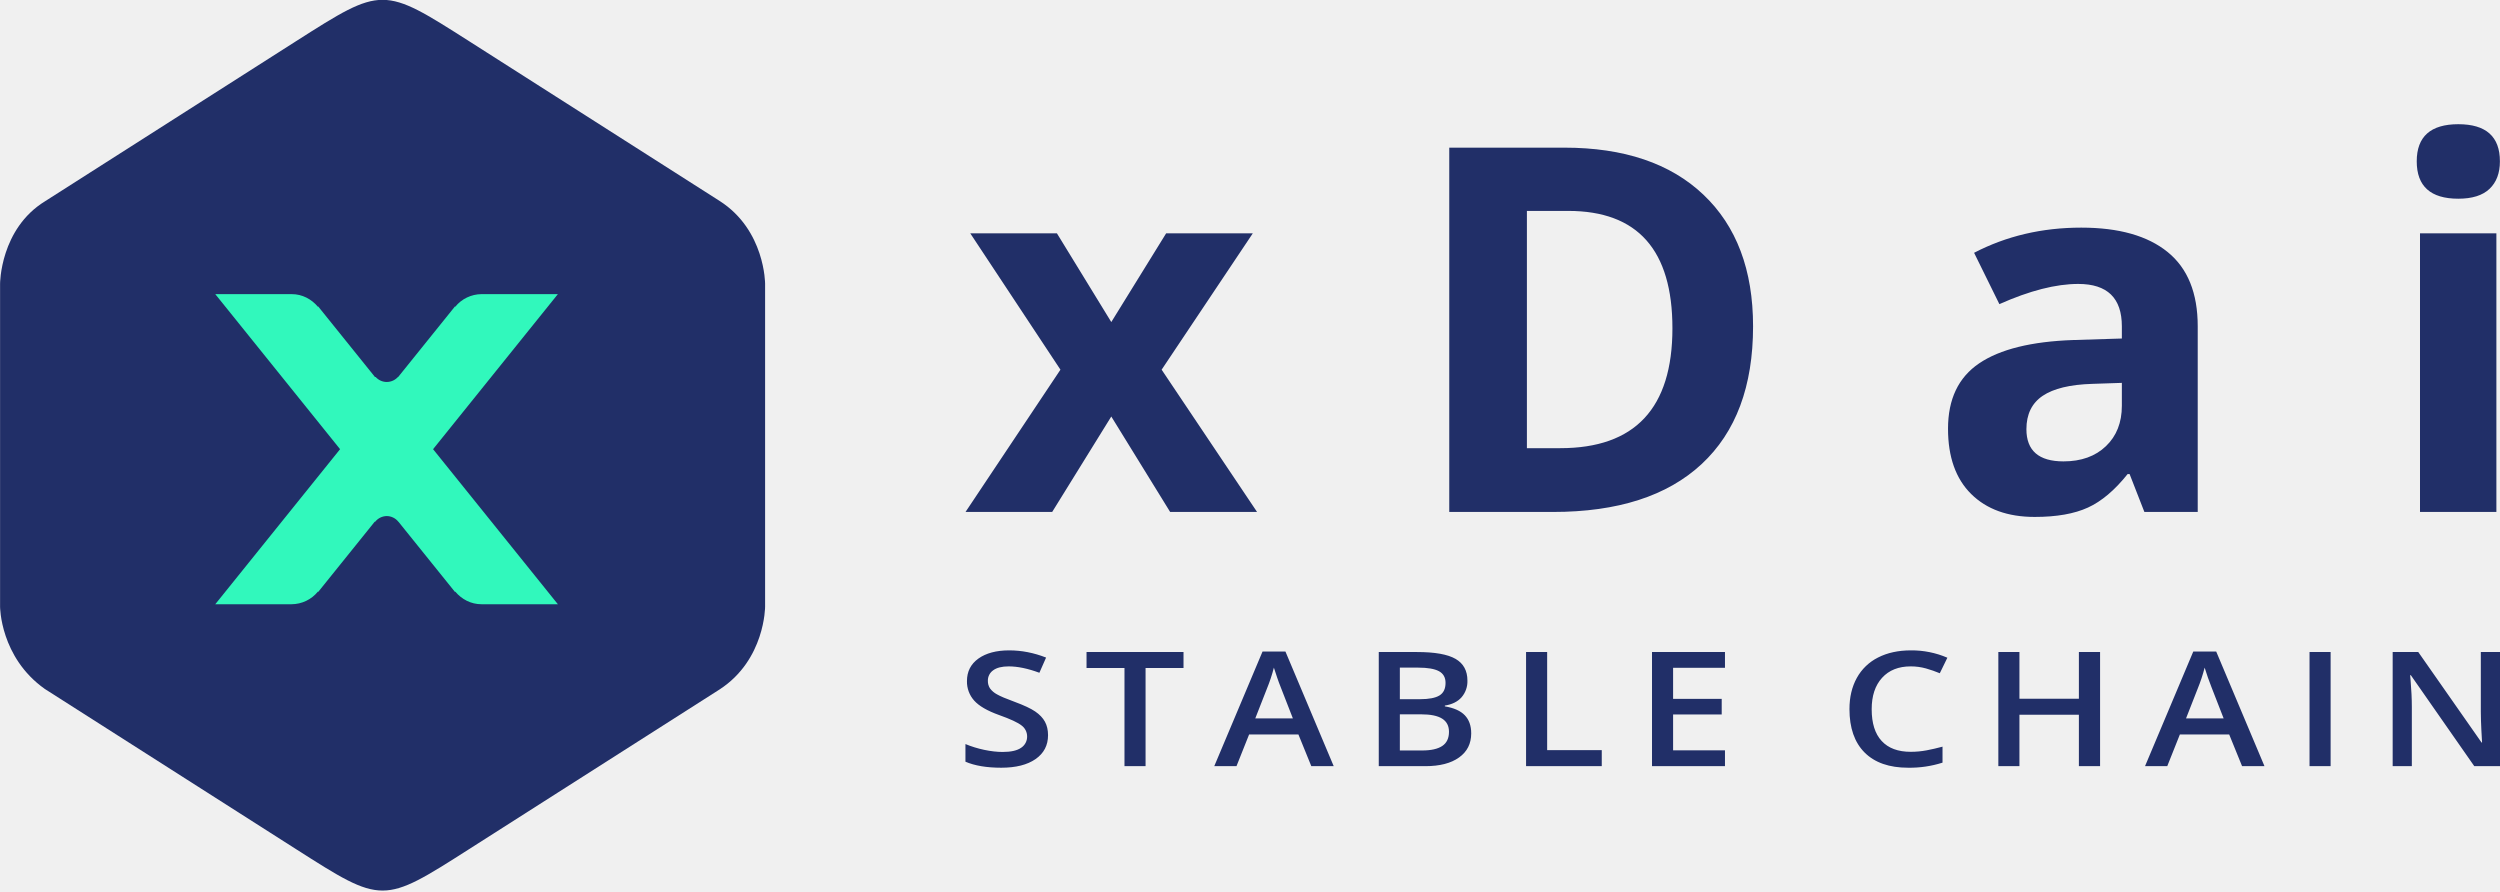
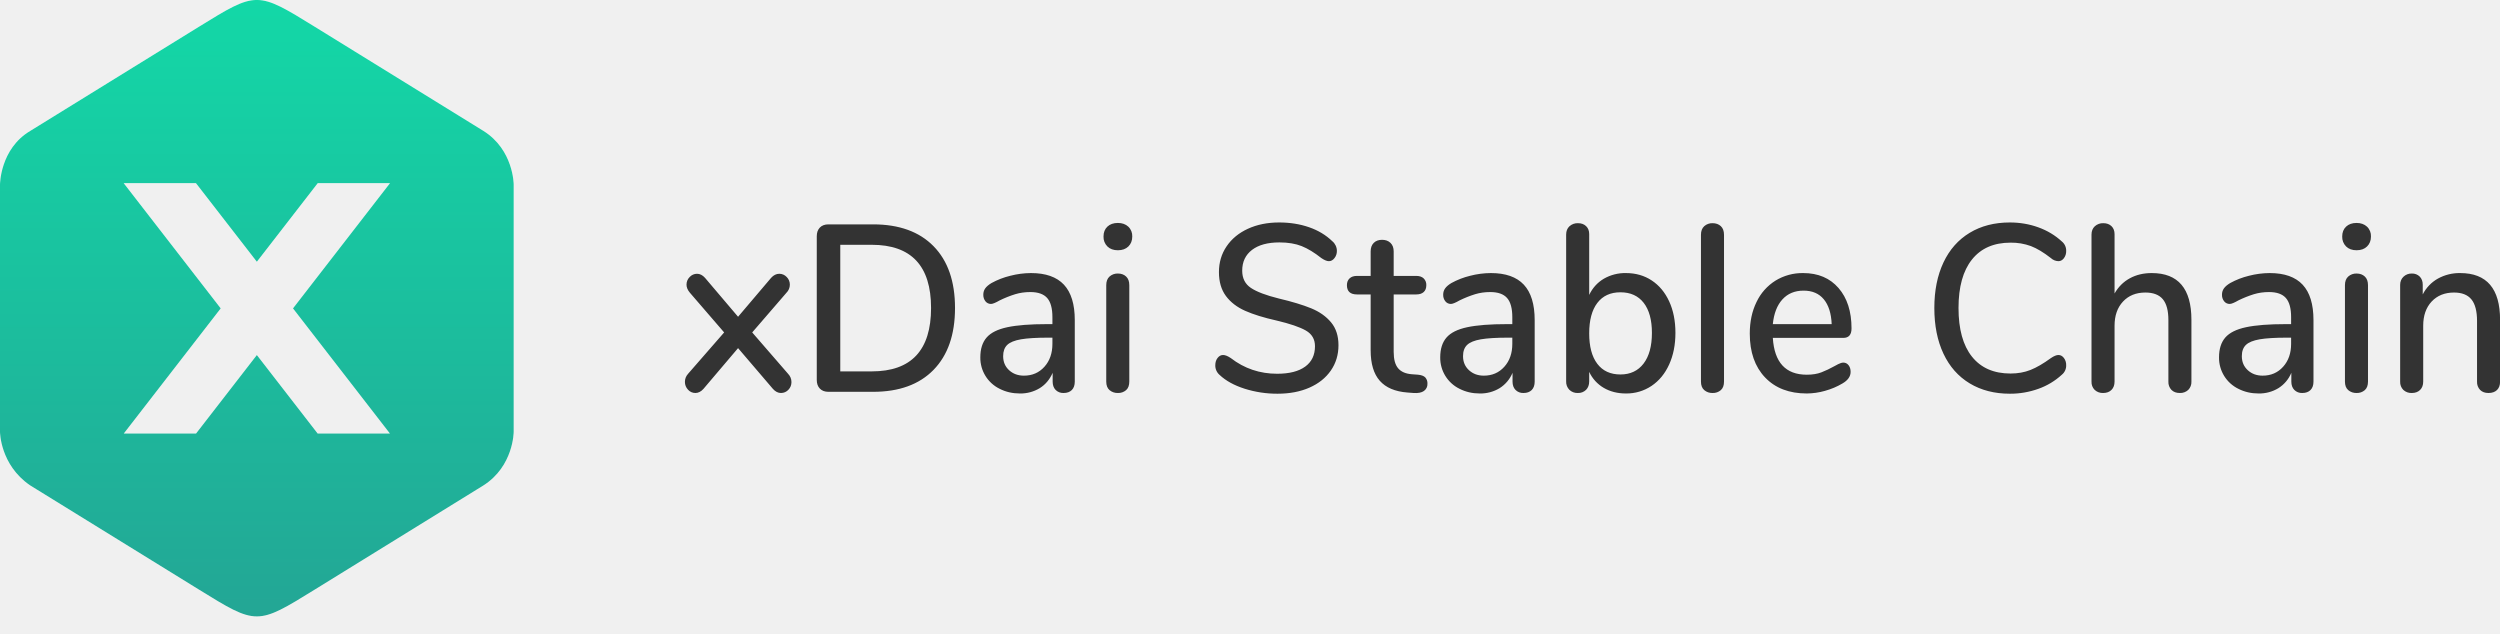
- <svg xmlns="http://www.w3.org/2000/svg" height="36" width="101">
-   <g fill-rule="evenodd">
-     <path d="m11.964 34.308-10.154-6.475c-1.807-1.28-1.807-3.322-1.807-3.322v-13.047s0-2.222 1.823-3.337l10.138-6.465c3.493-2.225 3.493-2.225 6.992.005l10.123 6.455c1.833 1.177 1.831 3.338 1.831 3.338v13.052s.002 2.139-1.831 3.337l-10.127 6.456c-3.495 2.231-3.495 2.231-6.988.003z" fill="#212f68" />
-     <path d="m17.496 18.147 5.042 6.264h-3.088c-.429 0-.8-.204-1.058-.509l-.012.011-2.282-2.834h-.003a.606.606 0 0 0 -.469-.23.608.608 0 0 0 -.47.23h-.019l-2.281 2.834-.013-.011a1.379 1.379 0 0 1 -1.058.509h-3.088l5.042-6.264-5.042-6.264h3.088c.43 0 .801.204 1.058.509l.012-.011 2.294 2.85h.027c.112.122.27.201.45.201a.611.611 0 0 0 .45-.201h.01l2.294-2.85.012.011a1.382 1.382 0 0 1 1.058-.509h3.088z" fill="#31f8bc" />
-     <path d="m99.961 30.953-2.563-3.675h-.028l.018.206c.033.39.05.748.05 1.072v2.397h-.774v-4.611h1.034l2.556 3.655h.021a19.955 19.955 0 0 1 -.029-.528 16.461 16.461 0 0 1 -.021-.712v-2.415h.781v4.611zm.893-10.27h-3.086v-11.256h3.086zm-1.538-12.655c-1.12 0-1.68-.503-1.68-1.51 0-1 .56-1.5 1.68-1.5s1.68.5 1.68 1.5c0 .477-.14.847-.42 1.113-.28.265-.7.397-1.26.397zm-6.011 18.314h.852v4.611h-.852zm-3.246 3.33h-1.992l-.51 1.281h-.898l1.949-4.63h.927l1.95 4.63h-.905zm-.713-1.905a7.578 7.578 0 0 1 -.148-.397 7.769 7.769 0 0 1 -.13-.398 6.502 6.502 0 0 1 -.281.849l-.471 1.202h1.519zm-3.31-8.614h-.081c-.519.651-1.054 1.102-1.603 1.353-.55.252-1.267.378-2.151.378-1.086 0-1.941-.309-2.565-.926s-.936-1.497-.936-2.638c0-1.194.42-2.075 1.26-2.642.84-.568 2.106-.882 3.8-.941l1.963-.061v-.493c0-1.142-.587-1.712-1.761-1.712-.904 0-1.966.272-3.187.816l-1.022-2.074c1.302-.678 2.745-1.017 4.33-1.017 1.518 0 2.682.329 3.491.987.81.657 1.214 1.657 1.214 3v7.5h-2.155zm-.313-3.685-1.194.04c-.898.027-1.565.188-2.004.483-.438.296-.658.745-.658 1.349 0 .866.5 1.3 1.498 1.3.715 0 1.287-.205 1.715-.615.428-.409.643-.953.643-1.631zm-7.913 11.537a2.277 2.277 0 0 0 -.618-.083c-.49 0-.875.153-1.155.46-.281.307-.421.731-.421 1.271 0 .567.135.994.405 1.284.269.291.66.436 1.171.436.221 0 .435-.02.641-.059.207-.039.422-.089.645-.149v.646a4.36 4.36 0 0 1 -1.39.205c-.763 0-1.348-.205-1.757-.613-.409-.409-.613-.995-.613-1.756 0-.479.099-.899.297-1.258a2 2 0 0 1 .861-.827c.376-.191.817-.287 1.323-.287a3.63 3.63 0 0 1 1.475.297l-.306.627a5.145 5.145 0 0 0 -.558-.194zm-15.071-6.322h-4.189v-14.718h4.645c2.414 0 4.29.633 5.625 1.902 1.336 1.269 2.004 3.04 2.004 5.316 0 2.423-.693 4.278-2.079 5.567-1.387 1.288-3.389 1.933-6.006 1.933zm.617-12.162h-1.669v9.585h1.346c3.022 0 4.533-1.615 4.533-4.843 0-3.161-1.403-4.742-4.21-4.742zm-4.072 18.975a.982.982 0 0 1 -.235.672c-.157.179-.383.291-.677.337v.032c.365.061.635.181.807.361s.258.423.258.73c0 .415-.163.739-.49.973-.326.235-.781.352-1.363.352h-1.882v-4.611h1.547c.717 0 1.236.092 1.556.277.319.185.479.478.479.877zm-2.73 2.823h.905c.356 0 .626-.061.807-.181.182-.121.273-.313.273-.573 0-.24-.093-.417-.278-.533s-.467-.173-.845-.173h-.862zm1.581-3.202c-.178-.096-.458-.145-.843-.145h-.738v1.275h.82c.356 0 .616-.05.78-.15s.246-.27.246-.509c0-.217-.088-.374-.265-.471zm-5.679 2.555h-1.992l-.51 1.281h-.898l1.95-4.63h.926l1.95 4.63h-.905zm-.713-1.905a6.92 6.92 0 0 1 -.147-.397 8.04 8.04 0 0 1 -.131-.398 6.502 6.502 0 0 1 -.281.849l-.471 1.202h1.519zm-4.469-7.084-2.378-3.856-2.388 3.856h-3.501l3.835-5.748-3.643-5.508h3.501l2.196 3.584 2.216-3.584h3.501l-3.683 5.508 3.855 5.748zm-6.766 9.696c.338 0 .587-.057.747-.17a.534.534 0 0 0 .241-.458.55.55 0 0 0 -.221-.439c-.148-.119-.452-.261-.913-.425-.475-.17-.81-.365-1.005-.583a1.145 1.145 0 0 1 -.292-.789c0-.385.154-.688.463-.909.309-.22.724-.331 1.244-.331.499 0 .996.097 1.49.291l-.271.614c-.463-.172-.877-.258-1.24-.258-.276 0-.485.053-.628.159a.503.503 0 0 0 -.213.422.54.54 0 0 0 .085.307.837.837 0 0 0 .282.241c.13.076.366.176.706.3.382.141.663.272.841.394s.309.26.392.413c.083.154.125.335.125.543 0 .41-.168.731-.503.965-.335.233-.797.35-1.387.35-.589 0-1.071-.081-1.447-.243v-.713c.238.099.49.177.758.234.267.056.516.085.746.085zm7.306-3.391h-1.533v3.965h-.852v-3.965h-1.533v-.646h3.918zm14.691 3.318h2.206v.647h-3.058v-4.611h.852zm7.184-3.327h-2.096v1.255h1.964v.631h-1.964v1.448h2.096v.64h-2.948v-4.611h2.948zm11.896 1.249h2.402v-1.886h.856v4.611h-.856v-2.079h-2.402v2.079h-.852v-4.611h.852z" fill="#212f68" />
-   </g>
+ <svg xmlns="http://www.w3.org/2000/svg" height="37" width="146">
+   <linearGradient id="a" x1="0%" x2="0%" y1="0%" y2="100%">
+     <stop offset="0" stop-color="#13d8a7" />
+     <stop offset="1" stop-color="#23a695" />
+   </linearGradient>
+   <path d="m28.221 28.356-9.828 6.069c-3.393 2.097-3.393 2.097-6.783.002-3.062-1.89-8.985-5.546-9.856-6.085-1.754-1.203-1.754-3.123-1.754-3.123v-14.439s0-2.089 1.77-3.137l9.84-6.076c3.39-2.092 3.39-2.092 6.786.004l9.825 6.067c1.779 1.106 1.778 3.138 1.778 3.138v14.444s.001 2.011-1.778 3.136zm-9.665-17.66-3.556 4.589-3.556-4.589h-4.221l5.666 7.314-5.662 7.31h4.221l3.552-4.585 3.552 4.585h4.221l-5.662-7.31 5.666-7.314z" fill="#fff" fill-rule="evenodd" />
+   <path d="m28.221 28.356-9.828 6.069c-3.393 2.097-3.393 2.097-6.783.002-3.062-1.89-8.985-5.546-9.856-6.085-1.754-1.203-1.754-3.123-1.754-3.123v-14.439s0-2.089 1.77-3.137l9.84-6.076c3.39-2.092 3.39-2.092 6.786.004l9.825 6.067c1.779 1.106 1.778 3.138 1.778 3.138v14.444s.001 2.011-1.778 3.136zm-9.665-17.66-3.556 4.589-3.556-4.589h-4.221l5.666 7.314-5.662 7.31h4.221l3.552-4.585 3.552 4.585h4.221l-5.662-7.31 5.666-7.314z" fill="url(#a)" />
+   <path d="m145.824 22.778c-.12.115-.286.173-.499.173-.205 0-.367-.06-.487-.18a.66.66 0 0 1 -.179-.486v-3.537c0-.573-.109-.994-.327-1.262s-.557-.402-1.019-.402c-.542 0-.977.176-1.306.527-.328.352-.492.823-.492 1.415v3.259c0 .204-.06.366-.18.486s-.282.18-.487.18a.682.682 0 0 1 -.493-.18.645.645 0 0 1 -.186-.486v-5.645c0-.194.064-.354.193-.478a.67.67 0 0 1 .486-.188.62.62 0 0 1 .467.181c.115.12.173.277.173.471v.569a2.2 2.2 0 0 1 .892-.929 2.609 2.609 0 0 1 1.293-.319c1.554 0 2.331.91 2.331 2.732v3.606c0 .213-.06.377-.18.493zm-8.2-8.163c-.257 0-.461-.074-.612-.222a.779.779 0 0 1 -.227-.582c0-.241.076-.433.227-.576s.355-.215.612-.215c.249 0 .451.072.607.215a.746.746 0 0 1 .233.576c0 .24-.076.434-.227.582s-.355.222-.613.222zm-3.17 8.336a.615.615 0 0 1 -.466-.18c-.116-.12-.174-.282-.174-.486v-.513a1.926 1.926 0 0 1 -.752.895 2.156 2.156 0 0 1 -1.166.312c-.426 0-.817-.091-1.172-.271a2.015 2.015 0 0 1 -1.133-1.838c0-.49.122-.876.366-1.158.245-.282.649-.483 1.213-.603s1.339-.18 2.325-.18h.306v-.403c0-.517-.102-.892-.306-1.123-.205-.231-.533-.347-.986-.347-.311 0-.604.042-.88.125a6.313 6.313 0 0 0 -.905.361c-.24.138-.409.208-.507.208a.403.403 0 0 1 -.326-.153.585.585 0 0 1 -.127-.388c0-.139.038-.261.114-.368.075-.106.197-.21.366-.312a4.464 4.464 0 0 1 1.092-.423 4.927 4.927 0 0 1 1.213-.159c.861 0 1.503.226 1.925.679s.633 1.142.633 2.067v3.592c0 .213-.058.377-.174.493-.115.115-.275.173-.479.173zm-.653-3.232h-.24c-.693 0-1.225.033-1.598.097-.373.065-.64.174-.8.326-.16.153-.24.373-.24.659 0 .333.116.606.347.818.231.213.519.319.866.319.488 0 .888-.173 1.199-.52.311-.346.466-.792.466-1.338zm-6.501 3.232c-.205 0-.367-.06-.486-.18a.657.657 0 0 1 -.18-.486v-3.592c0-.555-.109-.962-.327-1.221-.217-.258-.557-.388-1.019-.388-.542 0-.977.176-1.305.527-.329.352-.493.823-.493 1.415v3.259c0 .204-.06.366-.18.486s-.282.18-.487.18a.678.678 0 0 1 -.492-.18.642.642 0 0 1 -.187-.486v-8.585c0-.204.064-.365.193-.486a.704.704 0 0 1 .5-.18c.195 0 .353.058.473.173.12.116.18.271.18.465v3.467c.222-.388.519-.684.892-.887.373-.204.8-.305 1.279-.305 1.546 0 2.318.91 2.318 2.732v3.606a.645.645 0 0 1 -.186.486.682.682 0 0 1 -.493.18zm-9.885-1.137c.426 0 .815-.07 1.165-.209.351-.138.749-.369 1.193-.693.177-.12.324-.18.439-.18.125 0 .231.058.32.173a.674.674 0 0 1 .133.423.682.682 0 0 1 -.253.555 3.996 3.996 0 0 1 -1.372.825 4.846 4.846 0 0 1 -1.665.285c-.897 0-1.679-.202-2.345-.604s-1.177-.98-1.532-1.734c-.355-.753-.533-1.643-.533-2.669 0-1.018.178-1.903.533-2.657.355-.753.866-1.331 1.532-1.733.666-.403 1.448-.604 2.345-.604.586 0 1.141.095 1.665.285.524.189.981.464 1.372.825a.682.682 0 0 1 .253.555.674.674 0 0 1 -.133.423c-.089.115-.195.173-.32.173a.675.675 0 0 1 -.439-.18c-.427-.333-.815-.566-1.166-.701a3.322 3.322 0 0 0 -1.192-.201c-.977 0-1.728.329-2.252.985-.524.657-.786 1.6-.786 2.83 0 1.239.262 2.186.786 2.843.524.656 1.275.985 2.252.985zm-9.765-2.081h-4.117c.089 1.433.75 2.15 1.985 2.15.328 0 .613-.046.853-.139.239-.092.493-.212.759-.36.027-.019.1-.058.22-.118s.22-.09.3-.09c.124 0 .226.05.306.152s.12.231.12.388c0 .269-.16.495-.48.68-.311.185-.65.328-1.019.43a3.974 3.974 0 0 1 -1.059.153c-1.03 0-1.843-.312-2.438-.937-.595-.624-.893-1.477-.893-2.559 0-.693.131-1.308.393-1.844a2.971 2.971 0 0 1 1.106-1.249 3.006 3.006 0 0 1 1.619-.443c.87 0 1.559.291 2.065.873.506.583.759 1.369.759 2.358 0 .37-.16.555-.479.555zm-1.14-2.254c-.279-.337-.672-.506-1.179-.506-.515 0-.928.171-1.239.513s-.497.823-.559 1.443h3.437c-.026-.629-.18-1.112-.46-1.45zm-6.494 5.472a.715.715 0 0 1 -.486-.167c-.129-.11-.194-.277-.194-.499v-8.571c0-.222.065-.391.194-.507a.7.7 0 0 1 .486-.173c.195 0 .355.058.48.173.124.116.186.285.186.507v8.571c0 .222-.062.389-.186.499a.696.696 0 0 1 -.48.167zm-3.564-.416a2.619 2.619 0 0 1 -1.498.444c-.489 0-.92-.109-1.293-.326a2.108 2.108 0 0 1 -.852-.937v.555c0 .204-.06.368-.18.493a.646.646 0 0 1 -.487.187.666.666 0 0 1 -.492-.187.666.666 0 0 1 -.187-.493v-8.571c0-.204.064-.365.193-.486a.704.704 0 0 1 .5-.18c.195 0 .353.058.473.173.12.116.18.271.18.465v3.551c.195-.407.479-.722.852-.944a2.489 2.489 0 0 1 1.293-.332c.568 0 1.07.143 1.505.43.435.286.775.693 1.019 1.22s.367 1.142.367 1.845c0 .693-.123 1.308-.367 1.845-.244.536-.586.952-1.026 1.248zm-.459-4.848c-.32-.411-.773-.617-1.359-.617s-1.037.208-1.352.624c-.316.416-.473 1.008-.473 1.776 0 .767.157 1.359.473 1.775.315.416.766.624 1.352.624.577 0 1.028-.213 1.352-.638s.486-1.022.486-1.789c0-.758-.16-1.343-.479-1.755zm-7.021 5.264a.615.615 0 0 1 -.466-.18c-.116-.12-.174-.282-.174-.486v-.513a1.926 1.926 0 0 1 -.752.895 2.156 2.156 0 0 1 -1.166.312c-.426 0-.817-.091-1.172-.271a2.015 2.015 0 0 1 -1.133-1.838c0-.49.122-.876.367-1.158.244-.282.648-.483 1.212-.603s1.339-.18 2.325-.18h.306v-.403c0-.517-.102-.892-.306-1.123-.205-.231-.533-.347-.986-.347-.311 0-.604.042-.879.125a6.276 6.276 0 0 0 -.906.361c-.24.138-.409.208-.507.208a.403.403 0 0 1 -.326-.153.585.585 0 0 1 -.127-.388c0-.139.038-.261.114-.368.075-.106.197-.21.366-.312a4.464 4.464 0 0 1 1.092-.423 4.927 4.927 0 0 1 1.213-.159c.861 0 1.503.226 1.925.679s.633 1.142.633 2.067v3.592c0 .213-.058.377-.173.493-.116.115-.276.173-.48.173zm-.653-3.232h-.24c-.692 0-1.225.033-1.598.097-.373.065-.64.174-.8.326-.16.153-.24.373-.24.659 0 .333.116.606.347.818.231.213.519.319.866.319.488 0 .888-.173 1.199-.52.311-.346.466-.792.466-1.338zm-6.668 1.789c.173.204.438.319.793.347l.373.028c.195.019.335.072.42.159a.512.512 0 0 1 .126.368.486.486 0 0 1 -.206.423c-.138.097-.34.136-.606.118l-.36-.028c-.72-.055-1.257-.284-1.612-.686-.356-.403-.533-.997-.533-1.783v-3.259h-.799c-.391 0-.587-.18-.587-.541 0-.166.051-.298.154-.395.102-.097.246-.146.433-.146h.799v-1.429c0-.212.06-.379.18-.499s.282-.18.486-.18.368.06.493.18c.124.12.186.287.186.499v1.429h1.319c.187 0 .331.049.433.146a.52.52 0 0 1 .154.395c0 .176-.052.31-.154.402-.102.093-.246.139-.433.139h-1.319v3.356c0 .435.087.754.26.957zm-6.974-4.077c.781.185 1.414.377 1.898.575.484.199.871.472 1.159.819.289.346.433.793.433 1.338 0 .555-.149 1.047-.446 1.477-.298.43-.715.763-1.252.999-.538.236-1.157.354-1.859.354a6.297 6.297 0 0 1 -1.925-.292c-.608-.194-1.095-.462-1.459-.804a.722.722 0 0 1 -.253-.569c0-.166.044-.307.133-.423.089-.115.196-.173.32-.173s.275.06.453.18c.79.61 1.692.915 2.705.915.71 0 1.256-.138 1.638-.416.382-.277.573-.674.573-1.192 0-.407-.178-.712-.533-.916-.355-.203-.924-.397-1.705-.582-.746-.167-1.359-.356-1.839-.569-.479-.213-.855-.502-1.125-.867-.271-.365-.407-.83-.407-1.394s.149-1.066.447-1.505c.297-.439.712-.781 1.245-1.026s1.141-.368 1.825-.368c.631 0 1.213.093 1.746.278s.986.457 1.359.818a.735.735 0 0 1 .266.569.661.661 0 0 1 -.14.416c-.093.12-.202.18-.326.18-.116 0-.262-.06-.44-.18-.409-.324-.793-.557-1.152-.701-.36-.143-.793-.215-1.299-.215-.684 0-1.217.146-1.599.437-.382.292-.573.696-.573 1.214 0 .444.169.779.506 1.005.338.227.88.433 1.626.618zm-9.392-2.816c-.258 0-.462-.074-.613-.222a.779.779 0 0 1 -.227-.582c0-.241.076-.433.227-.576s.355-.215.613-.215c.248 0 .45.072.606.215a.746.746 0 0 1 .233.576c0 .24-.076.434-.226.582-.152.148-.356.222-.613.222zm-3.171 8.336a.616.616 0 0 1 -.466-.18c-.116-.12-.173-.282-.173-.486v-.513c-.169.388-.42.687-.753.895a2.156 2.156 0 0 1 -1.166.312c-.426 0-.817-.091-1.172-.271a2.015 2.015 0 0 1 -1.133-1.838c0-.49.122-.876.367-1.158.244-.282.648-.483 1.212-.603s1.339-.18 2.325-.18h.306v-.403c0-.517-.102-.892-.306-1.123-.205-.231-.533-.347-.986-.347-.311 0-.604.042-.879.125a6.276 6.276 0 0 0 -.906.361c-.24.138-.409.208-.507.208a.403.403 0 0 1 -.326-.153.59.59 0 0 1 -.126-.388c0-.139.037-.261.113-.368.075-.106.197-.21.366-.312a4.456 4.456 0 0 1 1.093-.423 4.913 4.913 0 0 1 1.212-.159c.861 0 1.503.226 1.925.679s.633 1.142.633 2.067v3.592c0 .213-.058.377-.173.493-.116.115-.276.173-.48.173zm-.653-3.232h-.24c-.692 0-1.225.033-1.598.097-.373.065-.64.174-.8.326-.159.153-.239.373-.239.659 0 .333.115.606.346.818.231.213.52.319.866.319.488 0 .888-.173 1.199-.52.311-.346.466-.792.466-1.338zm-10.471 3.163h-2.611c-.213 0-.38-.063-.5-.188-.12-.124-.18-.293-.18-.506v-8.391c0-.213.06-.382.18-.507.12-.124.287-.187.5-.187h2.611c1.519 0 2.696.426 3.53 1.276.835.851 1.253 2.053 1.253 3.607 0 1.553-.418 2.757-1.253 3.613-.834.855-2.011 1.283-3.53 1.283zm-.08-8.586h-1.838v7.393h1.838c2.309 0 3.464-1.235 3.464-3.703 0-2.46-1.155-3.69-3.464-3.69zm-4.689 8.017c0 .176-.06.326-.18.451a.583.583 0 0 1 -.433.187c-.169 0-.325-.079-.466-.236l-2.039-2.385-2.025 2.385c-.142.157-.298.236-.466.236a.57.57 0 0 1 -.433-.194.652.652 0 0 1 -.18-.458c0-.176.062-.333.187-.472l2.104-2.413-1.998-2.316c-.133-.157-.2-.314-.2-.472 0-.175.062-.326.187-.451a.587.587 0 0 1 .426-.187c.169 0 .324.079.466.236l1.932 2.275 1.932-2.275c.142-.157.302-.236.48-.236a.59.59 0 0 1 .426.187.618.618 0 0 1 .186.451.664.664 0 0 1 -.199.472l-1.999 2.316 2.092 2.413c.133.139.2.301.2.486zm19.064-6.339c.195 0 .355.058.479.174.125.115.187.284.187.506v5.631c0 .222-.062.389-.187.499a.692.692 0 0 1 -.479.167.72.72 0 0 1 -.487-.167c-.128-.11-.193-.277-.193-.499v-5.631c0-.222.065-.391.193-.506a.7.7 0 0 1 .487-.174zm72.339 0c.196 0 .356.058.48.174.124.115.187.284.187.506v5.631c0 .222-.063.389-.187.499a.693.693 0 0 1 -.48.167.719.719 0 0 1 -.486-.167c-.129-.11-.193-.277-.193-.499v-5.631c0-.222.064-.391.193-.506a.7.7 0 0 1 .486-.174z" fill="#333" fill-rule="evenodd" />
</svg>
